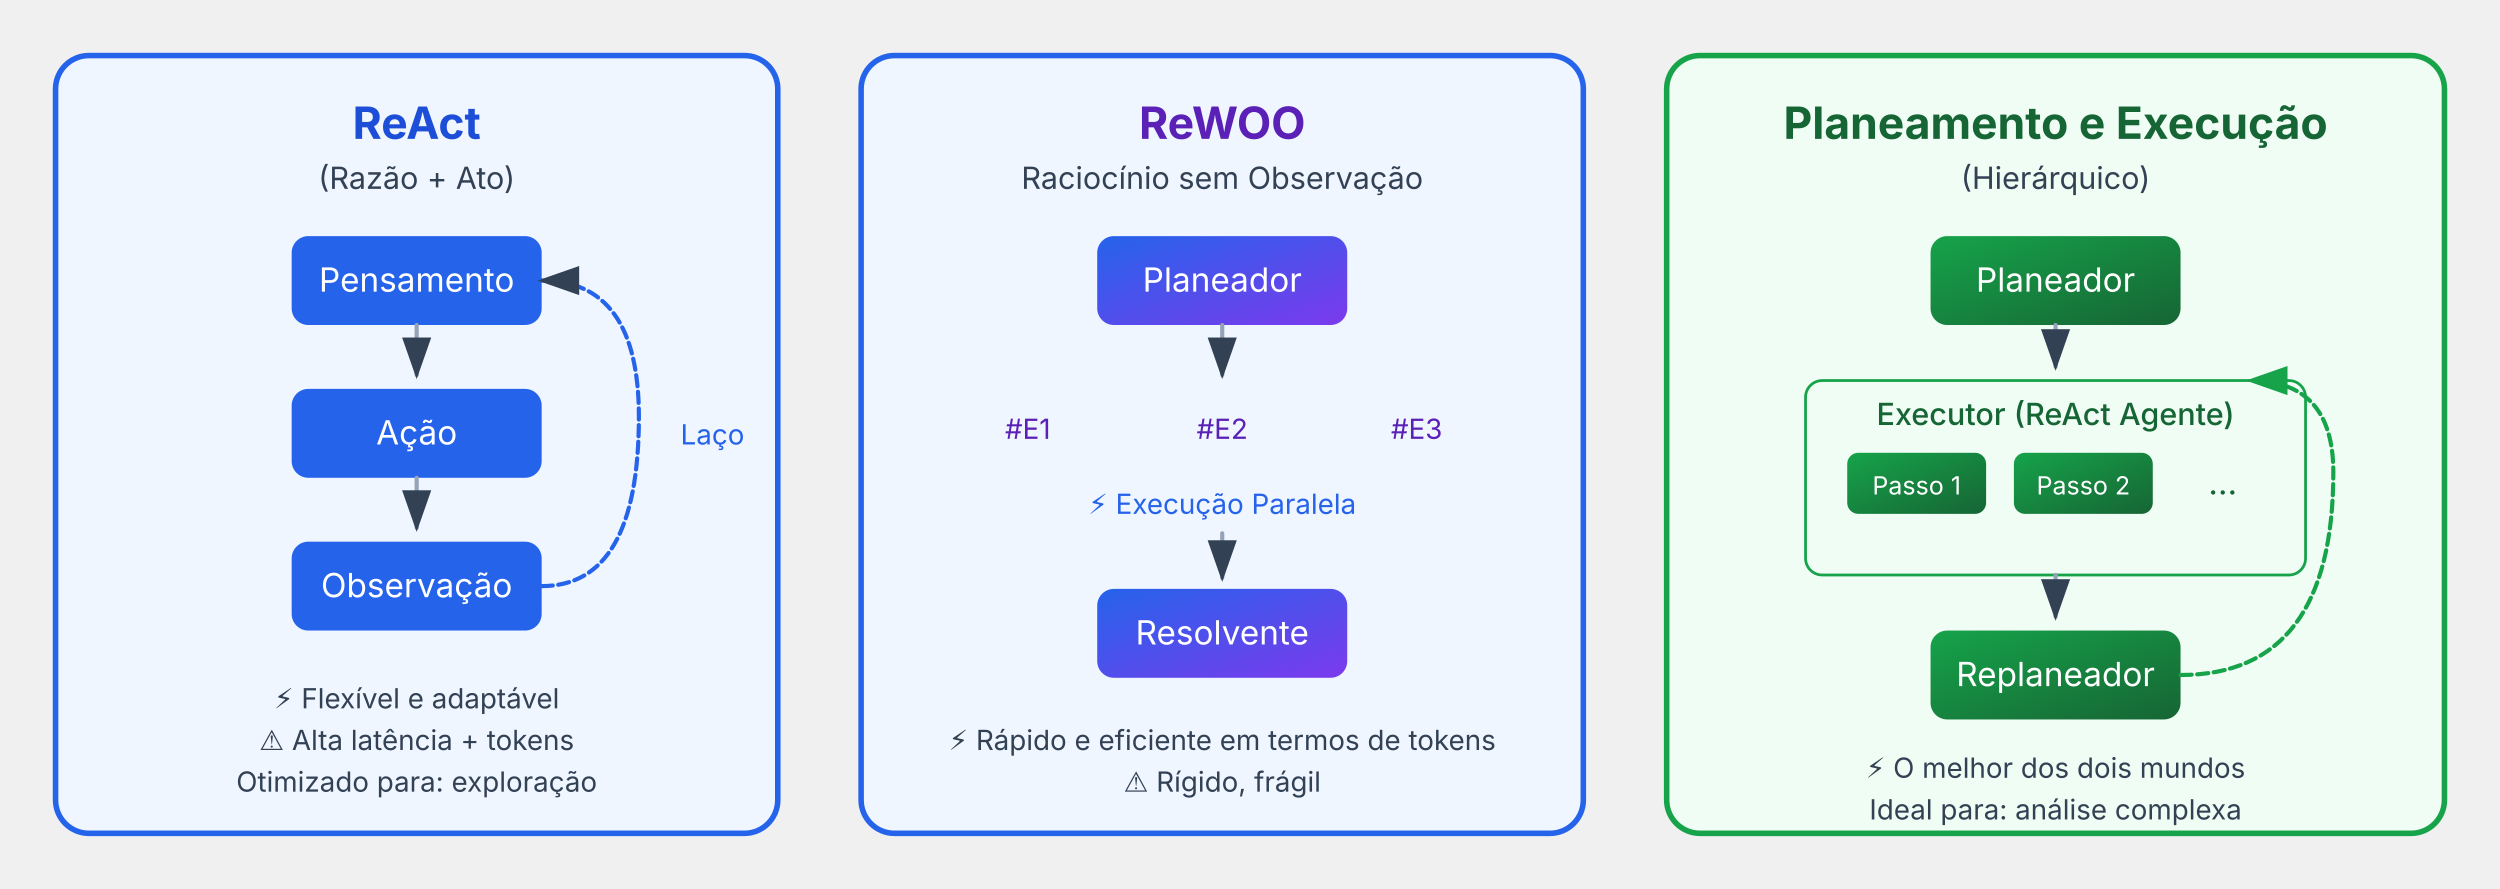
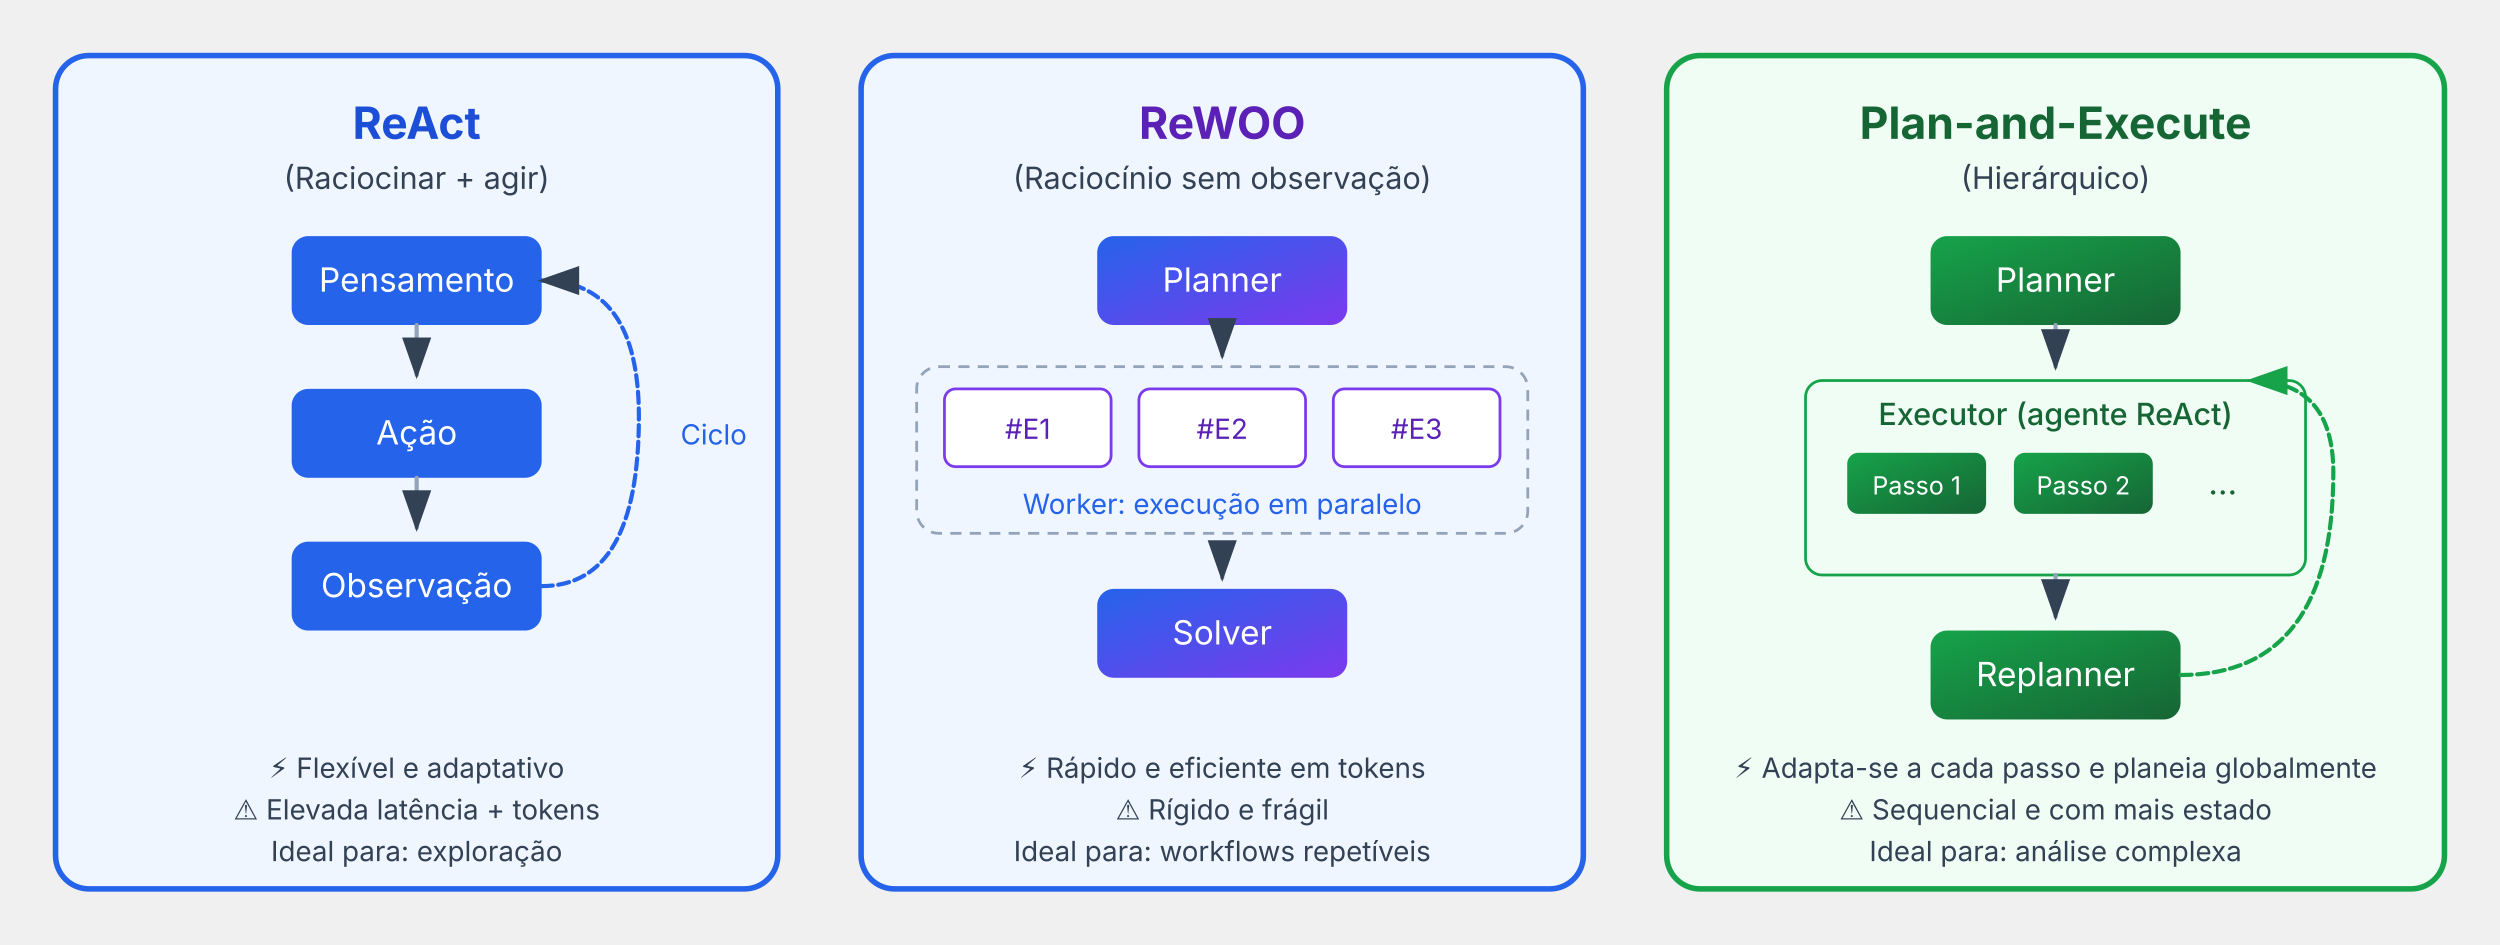
- <svg xmlns="http://www.w3.org/2000/svg" viewBox="0 0 900 320" font-family="Inter, system-ui, sans-serif" role="img" aria-label="Reasoning Patterns Comparison" data-visual-system="evidence-plate-v1" preserveAspectRatio="xMidYMid meet" shape-rendering="geometricPrecision" text-rendering="geometricPrecision">
+ <svg xmlns="http://www.w3.org/2000/svg" viewBox="0 0 900 340" font-family="Inter, system-ui, sans-serif" role="img" aria-label="Reasoning Patterns Comparison" data-visual-system="evidence-plate-v1" preserveAspectRatio="xMidYMid meet" shape-rendering="geometricPrecision" text-rendering="geometricPrecision">
  <defs>
    <marker id="arrowhead" markerWidth="10" markerHeight="7" refX="9" refY="3.5" orient="auto">
      <polygon points="0 0, 10 3.5, 0 7" fill="#334155" />
    </marker>
    <marker id="arrowheadGreen" markerWidth="10" markerHeight="7" refX="9" refY="3.5" orient="auto">
      <polygon points="0 0, 10 3.5, 0 7" fill="#16a34a" />
    </marker>
    <linearGradient id="reactGrad" x1="0%" y1="0%" x2="100%" y2="100%">
      <stop offset="0%" style="stop-color: #2563eb" />
      <stop offset="100%" style="stop-color: #2563eb" />
    </linearGradient>
    <linearGradient id="rewooGrad" x1="0%" y1="0%" x2="100%" y2="100%">
      <stop offset="0%" style="stop-color: #2563eb" />
      <stop offset="100%" style="stop-color: #7c3aed" />
    </linearGradient>
    <linearGradient id="planexecGrad" x1="0%" y1="0%" x2="100%" y2="100%">
      <stop offset="0%" style="stop-color: #16a34a" />
      <stop offset="100%" style="stop-color: #166534" />
    </linearGradient>
  </defs>
  <style data-visual-system="evidence-plate-v1">
    * { animation: none !important; }
    .anim-box, .bar, .bar-text, .seq-item, .t-box, .flow { opacity: 1 !important; transform: none !important; }
    path, line, polyline { stroke-linecap: round; stroke-linejoin: round; }
  </style>
  <g transform="translate(20, 20)">
-     <rect x="0" y="0" width="260" height="280" rx="12" fill="#eff6ff" stroke="#2563eb" stroke-width="2" />
+     <rect x="0" y="0" width="260" height="300" rx="12" fill="#eff6ff" stroke="#2563eb" stroke-width="2" />
    <text y="30" text-anchor="middle" font-size="16" font-weight="bold" fill="#1d4ed8" x="130">ReAct</text>
-     <text y="48" text-anchor="middle" font-size="11" fill="#334155" x="130">(Razão + Ato)</text>
+     <text y="48" text-anchor="middle" font-size="11" fill="#334155" x="130">(Raciocinar + agir)</text>
    <rect x="85" y="65" width="90" height="32" rx="6" fill="url(#reactGrad)" />
    <text y="85" text-anchor="middle" font-size="12" fill="#ffffff" x="130">Pensamento</text>
    <line x1="130" y1="97" x2="130" y2="115" stroke="#94a3b8" stroke-width="1.5" marker-end="url(#arrowhead)" />
    <rect x="85" y="120" width="90" height="32" rx="6" fill="url(#reactGrad)" />
    <text y="140" text-anchor="middle" font-size="12" fill="#ffffff" x="130">Ação</text>
    <line x1="130" y1="152" x2="130" y2="170" stroke="#94a3b8" stroke-width="1.5" marker-end="url(#arrowhead)" />
    <rect x="85" y="175" width="90" height="32" rx="6" fill="url(#reactGrad)" />
    <text y="195" text-anchor="middle" font-size="12" fill="#ffffff" x="130">Observação</text>
    <path d="M175 191 Q 210 191 210 130 Q 210 81 175 81" fill="none" stroke="#2563eb" stroke-width="1.5" stroke-dasharray="4,2" marker-end="url(#arrowhead)" />
-     <text y="140" font-size="10" fill="#2563eb" x="225">Laço</text>
-     <text y="235" text-anchor="middle" font-size="10" fill="#334155" x="130">⚡ Flexível e adaptável</text>
-     <text y="250" text-anchor="middle" font-size="10" fill="#334155" x="130">⚠️ Alta latência + tokens</text>
-     <text y="265" text-anchor="middle" font-size="10" fill="#334155" x="130">Otimizado para: exploração</text>
+     <text y="140" font-size="10" fill="#2563eb" x="225">Ciclo</text>
+     <text y="260" text-anchor="middle" font-size="10" fill="#334155" x="130">⚡ Flexível e adaptativo</text>
+     <text y="275" text-anchor="middle" font-size="10" fill="#334155" x="130">⚠️ Elevada latência + tokens</text>
+     <text y="290" text-anchor="middle" font-size="10" fill="#334155" x="130">Ideal para: exploração</text>
  </g>
  <g transform="translate(310, 20)">
-     <rect x="0" y="0" width="260" height="280" rx="12" fill="#eff6ff" stroke="#2563eb" stroke-width="2" />
+     <rect x="0" y="0" width="260" height="300" rx="12" fill="#eff6ff" stroke="#2563eb" stroke-width="2" />
    <text y="30" text-anchor="middle" font-size="16" font-weight="bold" fill="#5b21b6" x="130">ReWOO</text>
-     <text y="48" text-anchor="middle" font-size="11" fill="#334155" x="130">Raciocínio sem Observação</text>
+     <text y="48" text-anchor="middle" font-size="11" fill="#334155" x="130">(Raciocínio sem observação)</text>
    <rect x="85" y="65" width="90" height="32" rx="6" fill="url(#rewooGrad)" />
-     <text y="85" text-anchor="middle" font-size="12" fill="#ffffff" x="130">Planeador</text>
-     <line x1="130" y1="97" x2="130" y2="115" stroke="#94a3b8" stroke-width="1.5" marker-end="url(#arrowhead)" />
-     <rect x="30" y="120" width="60" height="28" rx="4" fill="#eff6ff" />
+     <text y="85" text-anchor="middle" font-size="12" fill="#ffffff" x="130">Planner</text>
+     <line x1="130" y1="97" x2="130" y2="108" stroke="#94a3b8" stroke-width="1.5" marker-end="url(#arrowhead)" />
+     <rect x="20" y="112" width="220" height="60" rx="8" fill="none" stroke="#94a3b8" stroke-width="1" stroke-dasharray="4 3" />
+     <rect x="30" y="120" width="60" height="28" rx="4" fill="#ffffff" stroke="#7c3aed" stroke-width="1" />
    <text y="138" text-anchor="middle" font-size="10" fill="#5b21b6" x="60">#E1</text>
-     <rect x="100" y="120" width="60" height="28" rx="4" fill="#eff6ff" />
+     <rect x="100" y="120" width="60" height="28" rx="4" fill="#ffffff" stroke="#7c3aed" stroke-width="1" />
    <text y="138" text-anchor="middle" font-size="10" fill="#5b21b6" x="130">#E2</text>
-     <rect x="170" y="120" width="60" height="28" rx="4" fill="#eff6ff" />
+     <rect x="170" y="120" width="60" height="28" rx="4" fill="#ffffff" stroke="#7c3aed" stroke-width="1" />
    <text y="138" text-anchor="middle" font-size="10" fill="#5b21b6" x="200">#E3</text>
-     <text y="165" text-anchor="middle" font-size="10" fill="#2563eb" x="130">⚡ Execução Paralela</text>
-     <line x1="130" y1="172" x2="130" y2="188" stroke="#94a3b8" stroke-width="1.5" marker-end="url(#arrowhead)" />
+     <text y="165" text-anchor="middle" font-size="10" fill="#2563eb" x="130">Worker: execução em paralelo</text>
+     <line x1="130" y1="176" x2="130" y2="188" stroke="#94a3b8" stroke-width="1.5" marker-end="url(#arrowhead)" />
    <rect x="85" y="192" width="90" height="32" rx="6" fill="url(#rewooGrad)" />
-     <text y="212" text-anchor="middle" font-size="12" fill="#ffffff" x="130">Resolvente</text>
-     <text y="250" text-anchor="middle" font-size="10" fill="#334155" x="130">⚡ Rápido e eficiente em termos de tokens</text>
-     <text y="265" text-anchor="middle" font-size="10" fill="#334155" x="130">⚠️ Rígido, frágil</text>
+     <text y="212" text-anchor="middle" font-size="12" fill="#ffffff" x="130">Solver</text>
+     <text y="260" text-anchor="middle" font-size="10" fill="#334155" x="130">⚡ Rápido e eficiente em tokens</text>
+     <text y="275" text-anchor="middle" font-size="10" fill="#334155" x="130">⚠️ Rígido e frágil</text>
+     <text y="290" text-anchor="middle" font-size="10" fill="#334155" x="130">Ideal para: workflows repetíveis</text>
  </g>
  <g transform="translate(600, 20)">
-     <rect x="0" y="0" width="280" height="280" rx="12" fill="#f0fdf4" stroke="#16a34a" stroke-width="2" />
-     <text y="30" text-anchor="middle" font-size="16" font-weight="bold" fill="#166534" x="140">Planeamento e Execução</text>
+     <rect x="0" y="0" width="280" height="300" rx="12" fill="#f0fdf4" stroke="#16a34a" stroke-width="2" />
+     <text y="30" text-anchor="middle" font-size="16" font-weight="bold" fill="#166534" x="140">Plan-and-Execute</text>
    <text y="48" text-anchor="middle" font-size="11" fill="#334155" x="140">(Hierárquico)</text>
    <rect x="95" y="65" width="90" height="32" rx="6" fill="url(#planexecGrad)" />
-     <text y="85" text-anchor="middle" font-size="12" fill="#ffffff" x="140">Planeador</text>
+     <text y="85" text-anchor="middle" font-size="12" fill="#ffffff" x="140">Planner</text>
    <line x1="140" y1="97" x2="140" y2="112" stroke="#94a3b8" stroke-width="1.5" marker-end="url(#arrowhead)" />
    <rect x="50" y="117" width="180" height="70" rx="6" fill="#f0fdf4" stroke="#16a34a" stroke-width="1" />
-     <text y="133" text-anchor="middle" font-size="11" font-weight="500" fill="#166534" x="140">Executor (ReAct Agente)</text>
+     <text y="133" text-anchor="middle" font-size="11" font-weight="500" fill="#166534" x="140">Executor (agente ReAct)</text>
    <rect x="65" y="143" width="50" height="22" rx="4" fill="url(#planexecGrad)" />
    <text y="158" text-anchor="middle" font-size="9" fill="#ffffff" x="90">Passo 1</text>
    <rect x="125" y="143" width="50" height="22" rx="4" fill="url(#planexecGrad)" />
    <text y="158" text-anchor="middle" font-size="9" fill="#ffffff" x="150">Passo 2</text>
    <text y="158" font-size="12" fill="#166534" x="195">...</text>
    <line x1="140" y1="187" x2="140" y2="202" stroke="#94a3b8" stroke-width="1.5" marker-end="url(#arrowhead)" />
    <rect x="95" y="207" width="90" height="32" rx="6" fill="url(#planexecGrad)" />
-     <text y="227" text-anchor="middle" font-size="12" fill="#ffffff" x="140">Replaneador</text>
+     <text y="227" text-anchor="middle" font-size="12" fill="#ffffff" x="140">Replanner</text>
    <path d="M185 223 Q 240 223 240 150 Q 240 117 210 117" fill="none" stroke="#16a34a" stroke-width="1.5" stroke-dasharray="4,2" marker-end="url(#arrowheadGreen)" />
-     <text y="260" text-anchor="middle" font-size="10" fill="#334155" x="140">⚡ O melhor dos dois mundos</text>
-     <text y="275" text-anchor="middle" font-size="10" fill="#334155" x="140">Ideal para: análise complexa</text>
+     <text y="260" text-anchor="middle" font-size="10" fill="#334155" x="140">⚡ Adapta-se a cada passo e planeia globalmente</text>
+     <text y="275" text-anchor="middle" font-size="10" fill="#334155" x="140">⚠️ Sequencial e com mais estado</text>
+     <text y="290" text-anchor="middle" font-size="10" fill="#334155" x="140">Ideal para: análise complexa</text>
  </g>
</svg>
